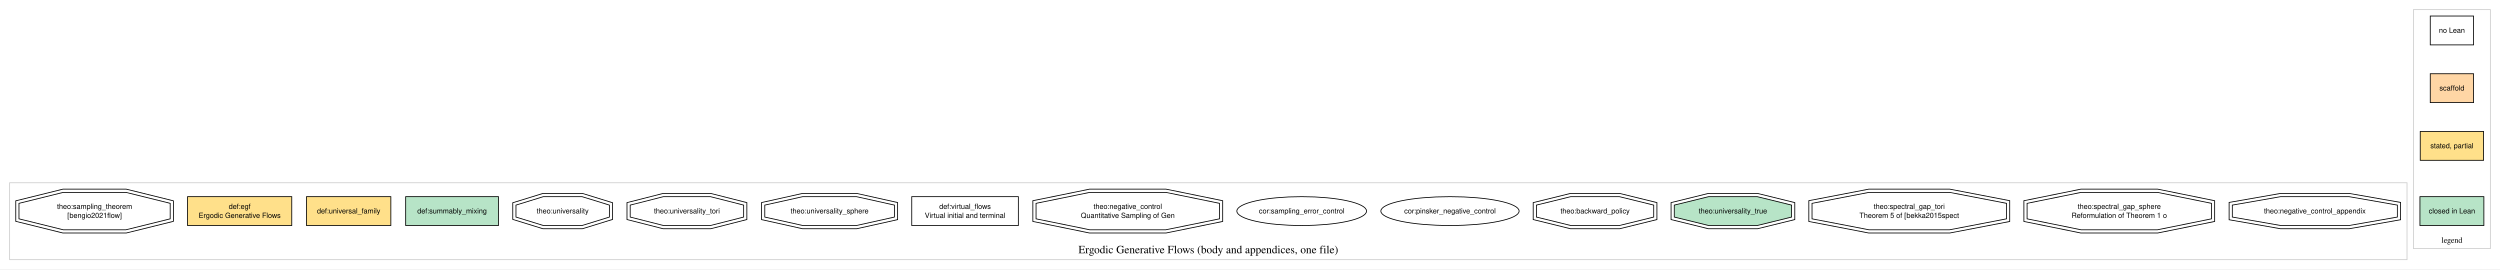
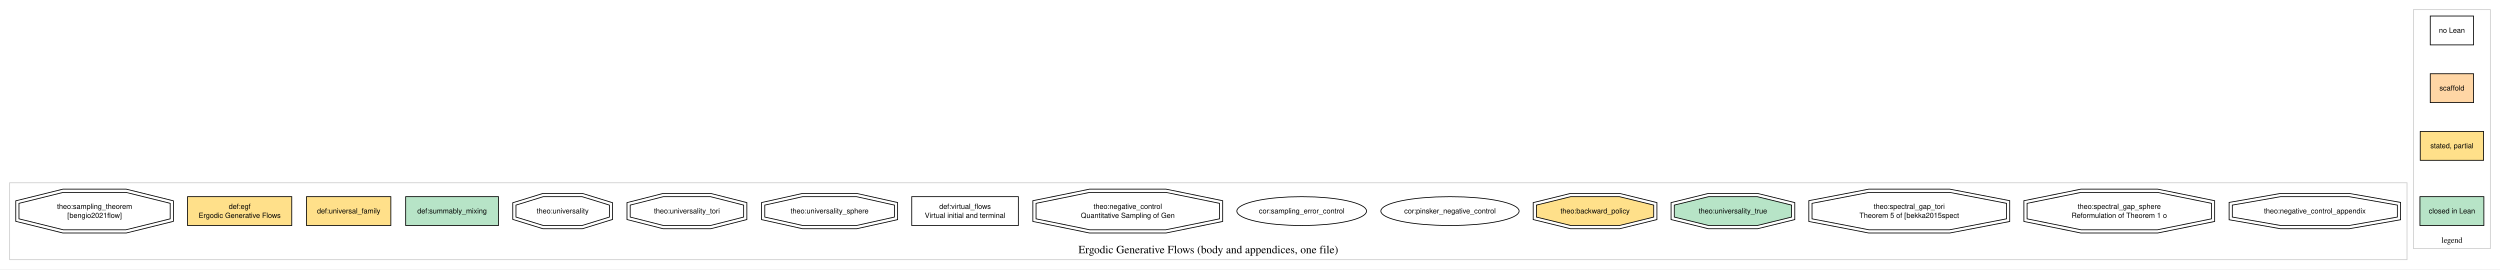
<svg xmlns="http://www.w3.org/2000/svg" width="3119pt" height="336pt" viewBox="0.00 0.00 3119.00 336.00">
  <g id="graph0" class="graph" transform="scale(1 1) rotate(0) translate(4 331.94)">
    <polygon fill="white" stroke="none" points="-4,4 -4,-331.94 3115,-331.94 3115,4 -4,4" />
    <g id="clust1" class="cluster">
      <polygon fill="none" stroke="#cccccc" points="8,-8 8,-103.94 2999,-103.94 2999,-8 8,-8" />
      <text xml:space="preserve" text-anchor="middle" x="1503.5" y="-15.95" font-family="Times,serif" font-size="14.00">Ergodic Generative Flows (body and appendices, one file)</text>
    </g>
    <g id="clust2" class="cluster">
      <polygon fill="none" stroke="#cccccc" points="3007,-21.84 3007,-319.94 3103,-319.94 3103,-21.84 3007,-21.84" />
      <text xml:space="preserve" text-anchor="middle" x="3055" y="-29.09" font-family="Times,serif" font-size="10.00">legend</text>
    </g>
    <g id="node1" class="node">
      <polygon fill="#ffffff" stroke="black" points="208.33,-58.92 208.33,-78.26 153.07,-91.94 74.93,-91.94 19.67,-78.26 19.67,-58.92 74.93,-45.25 153.07,-45.25 208.33,-58.92" />
      <polygon fill="none" stroke="black" points="212.33,-55.79 212.33,-81.39 153.56,-95.94 74.44,-95.94 15.67,-81.39 15.67,-55.79 74.44,-41.25 153.56,-41.25 212.33,-55.79" />
      <text xml:space="preserve" text-anchor="middle" x="114" y="-71.29" font-family="Helvetica,sans-Serif" font-size="9.00">theo:sampling_theorem</text>
      <text xml:space="preserve" text-anchor="middle" x="114" y="-60.04" font-family="Helvetica,sans-Serif" font-size="9.00">[bengio2021flow]</text>
    </g>
    <g id="node2" class="node">
      <polygon fill="#ffe08a" stroke="black" points="360,-86.59 230,-86.59 230,-50.59 360,-50.59 360,-86.59" />
      <text xml:space="preserve" text-anchor="middle" x="295" y="-71.29" font-family="Helvetica,sans-Serif" font-size="9.00">def:egf</text>
      <text xml:space="preserve" text-anchor="middle" x="295" y="-60.04" font-family="Helvetica,sans-Serif" font-size="9.00">Ergodic Generative Flows</text>
    </g>
    <g id="node3" class="node">
      <polygon fill="#ffe08a" stroke="black" points="483.62,-86.59 378.38,-86.59 378.38,-50.59 483.62,-50.59 483.62,-86.59" />
      <text xml:space="preserve" text-anchor="middle" x="431" y="-65.67" font-family="Helvetica,sans-Serif" font-size="9.00">def:universal_family</text>
    </g>
    <g id="node4" class="node">
      <polygon fill="#b7e4c7" stroke="black" points="617.88,-86.59 502.12,-86.59 502.12,-50.59 617.88,-50.59 617.88,-86.59" />
      <text xml:space="preserve" text-anchor="middle" x="560" y="-65.67" font-family="Helvetica,sans-Serif" font-size="9.00">def:summably_mixing</text>
    </g>
    <g id="node5" class="node">
      <polygon fill="#ffffff" stroke="black" points="756.28,-61.14 756.28,-76.05 722.14,-86.59 673.86,-86.59 639.72,-76.05 639.72,-61.14 673.86,-50.59 722.14,-50.59 756.28,-61.14" />
      <polygon fill="none" stroke="black" points="760.28,-58.19 760.28,-79 722.74,-90.59 673.26,-90.59 635.72,-79 635.72,-58.19 673.26,-46.59 722.74,-46.59 760.28,-58.19" />
      <text xml:space="preserve" text-anchor="middle" x="698" y="-65.67" font-family="Helvetica,sans-Serif" font-size="9.00">theo:universality</text>
    </g>
    <g id="node6" class="node">
      <polygon fill="#ffffff" stroke="black" points="923.77,-61.14 923.77,-76.05 882.31,-86.59 823.69,-86.59 782.23,-76.05 782.23,-61.14 823.69,-50.59 882.31,-50.59 923.77,-61.14" />
      <polygon fill="none" stroke="black" points="927.77,-58.03 927.77,-79.16 882.81,-90.59 823.19,-90.59 778.23,-79.16 778.23,-58.03 823.19,-46.59 882.81,-46.59 927.77,-58.03" />
      <text xml:space="preserve" text-anchor="middle" x="853" y="-65.67" font-family="Helvetica,sans-Serif" font-size="9.00">theo:universality_tori</text>
    </g>
    <g id="node7" class="node">
      <polygon fill="#ffffff" stroke="black" points="1111.86,-61.14 1111.86,-76.05 1064.49,-86.59 997.51,-86.59 950.14,-76.05 950.14,-61.14 997.51,-50.59 1064.49,-50.59 1111.86,-61.14" />
      <polygon fill="none" stroke="black" points="1115.86,-57.93 1115.86,-79.26 1064.93,-90.59 997.07,-90.59 946.14,-79.26 946.14,-57.93 997.07,-46.59 1064.93,-46.59 1115.86,-57.93" />
      <text xml:space="preserve" text-anchor="middle" x="1031" y="-65.67" font-family="Helvetica,sans-Serif" font-size="9.00">theo:universality_sphere</text>
    </g>
    <g id="node8" class="node">
      <polygon fill="#ffffff" stroke="black" points="1266.5,-86.59 1133.5,-86.59 1133.5,-50.59 1266.5,-50.59 1266.5,-86.59" />
      <text xml:space="preserve" text-anchor="middle" x="1200" y="-71.29" font-family="Helvetica,sans-Serif" font-size="9.00">def:virtual_flows</text>
      <text xml:space="preserve" text-anchor="middle" x="1200" y="-60.04" font-family="Helvetica,sans-Serif" font-size="9.00">Virtual initial and terminal</text>
    </g>
    <g id="node9" class="node">
      <polygon fill="#ffffff" stroke="black" points="1517.42,-58.92 1517.42,-78.26 1450.4,-91.94 1355.6,-91.94 1288.58,-78.26 1288.58,-58.92 1355.6,-45.25 1450.4,-45.25 1517.42,-58.92" />
      <polygon fill="none" stroke="black" points="1521.42,-55.66 1521.42,-81.53 1450.8,-95.94 1355.2,-95.94 1284.58,-81.53 1284.58,-55.66 1355.2,-41.25 1450.8,-41.25 1521.42,-55.66" />
      <text xml:space="preserve" text-anchor="middle" x="1403" y="-71.29" font-family="Helvetica,sans-Serif" font-size="9.00">theo:negative_control</text>
      <text xml:space="preserve" text-anchor="middle" x="1403" y="-60.04" font-family="Helvetica,sans-Serif" font-size="9.00">Quantitative Sampling of Gen</text>
    </g>
    <g id="node10" class="node">
      <ellipse fill="#ffffff" stroke="black" cx="1620" cy="-68.59" rx="80.91" ry="18" />
      <text xml:space="preserve" text-anchor="middle" x="1620" y="-65.67" font-family="Helvetica,sans-Serif" font-size="9.00">cor:sampling_error_control</text>
    </g>
    <g id="node11" class="node">
      <ellipse fill="#ffffff" stroke="black" cx="1805" cy="-68.59" rx="86.24" ry="18" />
      <text xml:space="preserve" text-anchor="middle" x="1805" y="-65.67" font-family="Helvetica,sans-Serif" font-size="9.00">cor:pinsker_negative_control</text>
    </g>
    <g id="node12" class="node">
-       <polygon fill="#ffffff" stroke="black" points="2059.17,-61.14 2059.17,-76.05 2016.31,-86.59 1955.69,-86.59 1912.83,-76.05 1912.83,-61.14 1955.69,-50.59 2016.31,-50.59 2059.17,-61.14" />
+       <polygon fill="#ffe08a" stroke="black" points="2059.17,-61.14 2059.17,-76.05 2016.31,-86.59 1955.69,-86.59 1912.83,-76.05 1912.83,-61.14 1955.69,-50.59 2016.31,-50.59 2059.17,-61.14" />
      <polygon fill="none" stroke="black" points="2063.17,-58 2063.17,-79.18 2016.79,-90.59 1955.21,-90.59 1908.83,-79.18 1908.83,-58 1955.21,-46.59 2016.79,-46.59 2063.17,-58" />
      <text xml:space="preserve" text-anchor="middle" x="1986" y="-65.67" font-family="Helvetica,sans-Serif" font-size="9.00">theo:backward_policy</text>
    </g>
    <g id="node13" class="node">
      <polygon fill="#b7e4c7" stroke="black" points="2231.17,-61.14 2231.17,-76.05 2188.31,-86.59 2127.69,-86.59 2084.83,-76.05 2084.83,-61.14 2127.69,-50.59 2188.31,-50.59 2231.17,-61.14" />
      <polygon fill="none" stroke="black" points="2235.17,-58 2235.17,-79.18 2188.79,-90.59 2127.21,-90.59 2080.83,-79.18 2080.83,-58 2127.21,-46.59 2188.79,-46.59 2235.17,-58" />
      <text xml:space="preserve" text-anchor="middle" x="2158" y="-65.67" font-family="Helvetica,sans-Serif" font-size="9.00">theo:universality_true</text>
    </g>
    <g id="node14" class="node">
      <polygon fill="#ffffff" stroke="black" points="2499.31,-58.92 2499.31,-78.26 2428.25,-91.94 2327.75,-91.94 2256.69,-78.26 2256.69,-58.92 2327.75,-45.25 2428.25,-45.25 2499.31,-58.92" />
      <polygon fill="none" stroke="black" points="2503.31,-55.62 2503.31,-81.57 2428.63,-95.94 2327.37,-95.94 2252.69,-81.57 2252.69,-55.62 2327.37,-41.25 2428.63,-41.25 2503.31,-55.62" />
      <text xml:space="preserve" text-anchor="middle" x="2378" y="-71.29" font-family="Helvetica,sans-Serif" font-size="9.00">theo:spectral_gap_tori</text>
      <text xml:space="preserve" text-anchor="middle" x="2378" y="-60.04" font-family="Helvetica,sans-Serif" font-size="9.00">Theorem 5 of [bekka2015spect</text>
    </g>
    <g id="node15" class="node">
      <polygon fill="#ffffff" stroke="black" points="2755,-58.92 2755,-78.26 2687.63,-91.94 2592.37,-91.94 2525,-78.26 2525,-58.92 2592.37,-45.25 2687.63,-45.25 2755,-58.92" />
      <polygon fill="none" stroke="black" points="2759,-55.65 2759,-81.53 2688.03,-95.94 2591.97,-95.94 2521,-81.53 2521,-55.65 2591.97,-41.25 2688.03,-41.25 2759,-55.65" />
      <text xml:space="preserve" text-anchor="middle" x="2640" y="-71.29" font-family="Helvetica,sans-Serif" font-size="9.00">theo:spectral_gap_sphere</text>
      <text xml:space="preserve" text-anchor="middle" x="2640" y="-60.04" font-family="Helvetica,sans-Serif" font-size="9.00">Reformulation of Theorem 1 o</text>
    </g>
    <g id="node16" class="node">
      <polygon fill="#ffffff" stroke="black" points="2986.95,-61.14 2986.95,-76.05 2926.64,-86.59 2841.36,-86.59 2781.05,-76.05 2781.05,-61.14 2841.36,-50.59 2926.64,-50.59 2986.95,-61.14" />
      <polygon fill="none" stroke="black" points="2990.95,-57.78 2990.95,-79.41 2926.99,-90.59 2841.01,-90.59 2777.05,-79.41 2777.05,-57.78 2841.01,-46.59 2926.99,-46.59 2990.95,-57.78" />
      <text xml:space="preserve" text-anchor="middle" x="2884" y="-65.67" font-family="Helvetica,sans-Serif" font-size="9.00">theo:negative_control_appendix</text>
    </g>
    <g id="node17" class="node">
      <polygon fill="#b7e4c7" stroke="black" points="3094.88,-86.59 3015.12,-86.59 3015.12,-50.59 3094.88,-50.59 3094.88,-86.59" />
      <text xml:space="preserve" text-anchor="middle" x="3055" y="-65.67" font-family="Helvetica,sans-Serif" font-size="9.00">closed in Lean</text>
    </g>
    <g id="node18" class="node">
      <polygon fill="#ffe08a" stroke="black" points="3094.5,-167.94 3015.5,-167.94 3015.5,-131.94 3094.5,-131.94 3094.5,-167.94" />
      <text xml:space="preserve" text-anchor="middle" x="3055" y="-147.01" font-family="Helvetica,sans-Serif" font-size="9.00">stated, partial</text>
    </g>
    <g id="node19" class="node">
      <polygon fill="#ffd6a5" stroke="black" points="3082,-239.94 3028,-239.94 3028,-203.94 3082,-203.94 3082,-239.94" />
      <text xml:space="preserve" text-anchor="middle" x="3055" y="-219.01" font-family="Helvetica,sans-Serif" font-size="9.00">scaffold</text>
    </g>
    <g id="node20" class="node">
      <polygon fill="#ffffff" stroke="black" points="3082,-311.94 3028,-311.94 3028,-275.94 3082,-275.94 3082,-311.94" />
      <text xml:space="preserve" text-anchor="middle" x="3055" y="-291.01" font-family="Helvetica,sans-Serif" font-size="9.00">no Lean</text>
    </g>
  </g>
</svg>
